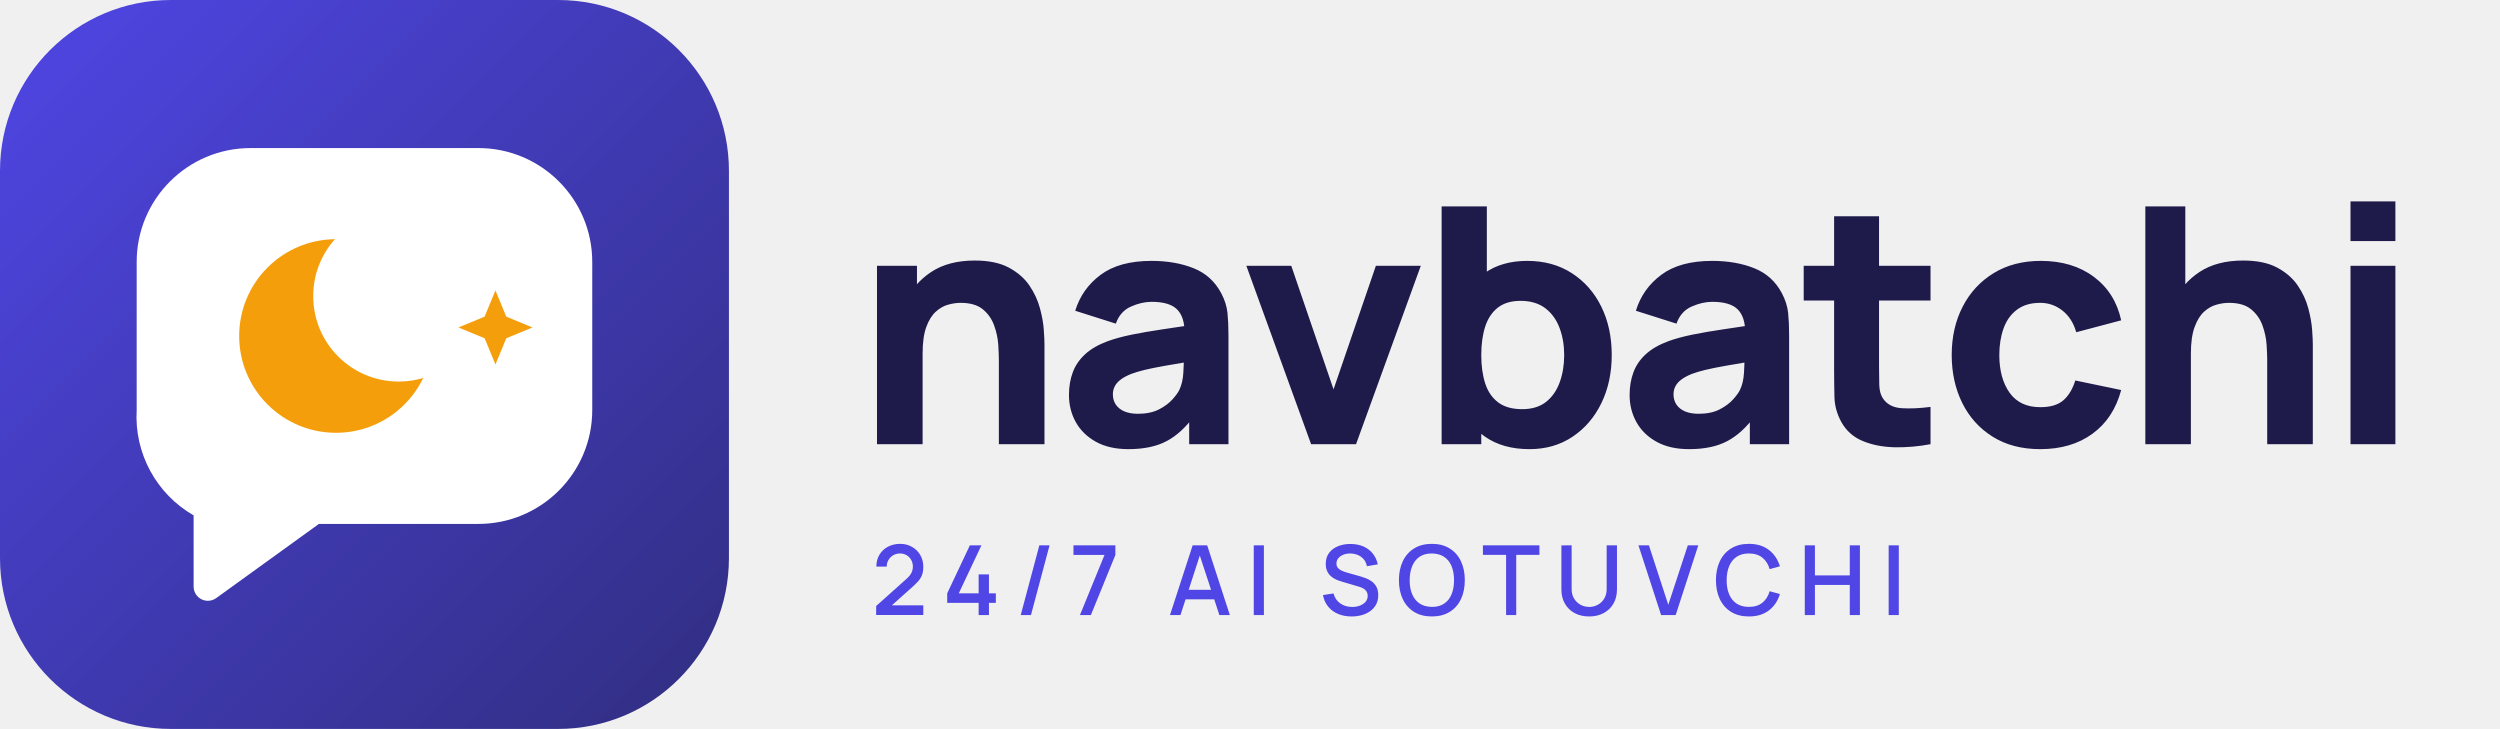
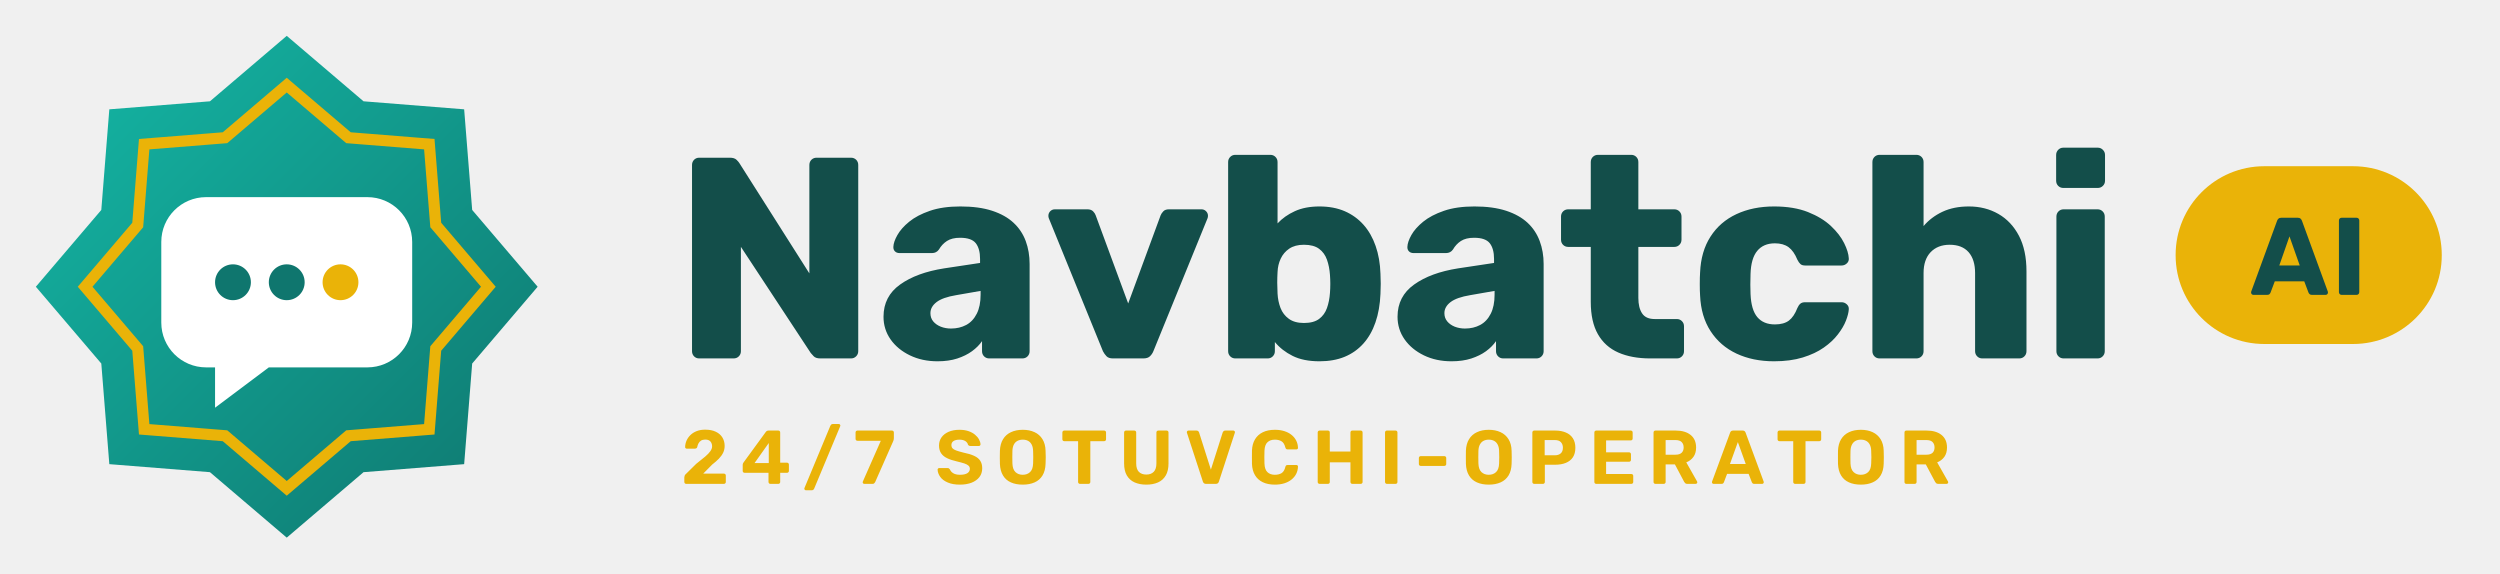
- <svg xmlns="http://www.w3.org/2000/svg" viewBox="0 0 439 128" width="439" height="128" role="img" aria-label="Navbatchi — 24/7 AI sotuvchi">
-   <defs>
-     <linearGradient id="nv-bg" x1="0" y1="0" x2="1" y2="1">
-       <stop offset="0" stop-color="#4F46E5" />
-       <stop offset="1" stop-color="#312E81" />
-     </linearGradient>
-     <mask id="nv-moon">
-       <rect width="128" height="128" fill="#fff" />
-       <circle cx="70" cy="52" r="15" fill="#000" />
-     </mask>
-   </defs>
-   <rect width="128" height="128" rx="30" fill="url(#nv-bg)" />
-   <path d="M44 26h40a20 20 0 0 1 20 20v26a20 20 0 0 1-20 20H56l-18 13a2.5 2.5 0 0 1-4-2V90.5A20 20 0 0 1 24 72V46a20 20 0 0 1 20-20z" fill="#fff" />
-   <circle cx="59" cy="59" r="17" fill="#F59E0B" mask="url(#nv-moon)" />
-   <path d="M87 51l1.9 4.6 4.6 1.9-4.6 1.9L87 64l-1.9-4.6-4.6-1.9 4.6-1.9z" fill="#F59E0B" />
-   <path d="M175.4 78V63.21Q175.4 62.14 175.29 60.47Q175.17 58.8 174.56 57.12Q173.95 55.44 172.58 54.31Q171.2 53.18 168.68 53.18Q167.66 53.18 166.5 53.5Q165.34 53.81 164.33 54.73Q163.31 55.64 162.66 57.41Q162.01 59.18 162.01 62.11L157.48 59.96Q157.48 56.25 158.99 53Q160.5 49.75 163.53 47.75Q166.56 45.75 171.17 45.75Q174.85 45.75 177.17 47Q179.49 48.25 180.78 50.16Q182.07 52.07 182.62 54.15Q183.18 56.22 183.29 57.93Q183.41 59.64 183.41 60.43V78ZM154 78V46.68H161.02V57.06H162.01V78ZM198.15 78.87Q194.78 78.87 192.45 77.58Q190.12 76.29 188.91 74.13Q187.71 71.97 187.71 69.36Q187.71 67.18 188.38 65.38Q189.04 63.59 190.54 62.21Q192.03 60.83 194.55 59.9Q196.29 59.27 198.7 58.77Q201.11 58.28 204.15 57.83Q207.2 57.38 210.85 56.83L208.01 58.4Q208.01 55.61 206.67 54.31Q205.34 53 202.21 53Q200.47 53 198.58 53.84Q196.7 54.68 195.94 56.83L188.81 54.57Q190 50.68 193.28 48.25Q196.55 45.81 202.21 45.81Q206.36 45.81 209.57 47.09Q212.79 48.36 214.45 51.49Q215.37 53.23 215.55 54.97Q215.72 56.71 215.72 58.86V78H208.82V71.56L209.81 72.9Q207.52 76.06 204.86 77.46Q202.21 78.87 198.15 78.87ZM199.83 72.66Q202 72.66 203.5 71.9Q204.99 71.13 205.88 70.14Q206.76 69.16 207.08 68.49Q207.69 67.21 207.79 65.52Q207.89 63.82 207.89 62.69L210.21 63.27Q206.7 63.85 204.53 64.24Q202.35 64.63 201.02 64.95Q199.69 65.27 198.67 65.65Q197.51 66.11 196.8 66.65Q196.09 67.18 195.76 67.82Q195.42 68.46 195.42 69.24Q195.42 70.31 195.96 71.08Q196.5 71.85 197.48 72.26Q198.47 72.66 199.83 72.66ZM230.23 78 218.86 46.68H226.75L234.17 68.37L241.6 46.68H249.49L238.12 78ZM268.58 78.87Q263.91 78.87 260.78 76.69Q257.64 74.52 256.06 70.78Q254.48 67.04 254.48 62.34Q254.48 57.64 256.05 53.9Q257.61 50.16 260.66 47.98Q263.7 45.81 268.17 45.81Q272.67 45.81 276 47.96Q279.34 50.1 281.18 53.83Q283.02 57.55 283.02 62.34Q283.02 67.04 281.21 70.78Q279.39 74.52 276.14 76.69Q272.9 78.87 268.58 78.87ZM253.15 78V36.24H261.09V56.54H260.11V78ZM267.3 71.85Q269.85 71.85 271.48 70.58Q273.1 69.3 273.88 67.14Q274.67 64.98 274.67 62.34Q274.67 59.73 273.85 57.57Q273.04 55.41 271.35 54.12Q269.65 52.83 267.01 52.83Q264.55 52.83 263.02 54.02Q261.5 55.21 260.8 57.35Q260.11 59.5 260.11 62.34Q260.11 65.18 260.8 67.33Q261.5 69.47 263.08 70.66Q264.66 71.85 267.3 71.85ZM296.6 78.87Q293.23 78.87 290.9 77.58Q288.56 76.29 287.36 74.13Q286.16 71.97 286.16 69.36Q286.16 67.18 286.83 65.38Q287.49 63.59 288.99 62.21Q290.48 60.83 293 59.9Q294.74 59.27 297.15 58.77Q299.56 58.28 302.6 57.83Q305.65 57.38 309.3 56.83L306.46 58.4Q306.46 55.61 305.12 54.31Q303.79 53 300.66 53Q298.92 53 297.03 53.84Q295.15 54.68 294.39 56.83L287.26 54.57Q288.45 50.68 291.73 48.25Q295 45.81 300.66 45.81Q304.81 45.81 308.02 47.09Q311.24 48.36 312.9 51.49Q313.82 53.23 314 54.97Q314.17 56.71 314.17 58.86V78H307.27V71.56L308.26 72.9Q305.97 76.06 303.31 77.46Q300.66 78.87 296.6 78.87ZM298.28 72.66Q300.46 72.66 301.95 71.9Q303.44 71.13 304.33 70.14Q305.21 69.16 305.53 68.49Q306.14 67.21 306.24 65.52Q306.34 63.82 306.34 62.69L308.66 63.27Q305.15 63.85 302.98 64.24Q300.8 64.63 299.47 64.95Q298.14 65.27 297.12 65.65Q295.96 66.11 295.25 66.65Q294.54 67.18 294.21 67.82Q293.87 68.46 293.87 69.24Q293.87 70.31 294.41 71.08Q294.95 71.85 295.93 72.26Q296.92 72.66 298.28 72.66ZM339 78Q335.76 78.61 332.64 78.54Q329.52 78.46 327.07 77.43Q324.62 76.41 323.34 74.11Q322.18 71.97 322.13 69.75Q322.07 67.53 322.07 64.72V37.98H329.96V64.25Q329.96 66.08 330 67.55Q330.04 69.01 330.59 69.88Q331.64 71.53 333.93 71.68Q336.22 71.82 339 71.45ZM316.73 52.77V46.68H339V52.77ZM358.27 78.87Q353.4 78.87 349.92 76.69Q346.44 74.52 344.58 70.78Q342.72 67.04 342.72 62.34Q342.72 57.58 344.65 53.84Q346.58 50.1 350.09 47.96Q353.6 45.81 358.38 45.81Q363.92 45.81 367.68 48.61Q371.43 51.41 372.48 56.25L364.59 58.34Q363.89 55.9 362.17 54.54Q360.44 53.18 358.27 53.18Q355.77 53.18 354.18 54.38Q352.58 55.58 351.83 57.66Q351.08 59.73 351.08 62.34Q351.08 66.43 352.89 68.97Q354.7 71.5 358.27 71.5Q360.94 71.5 362.33 70.29Q363.72 69.07 364.42 66.81L372.48 68.49Q371.14 73.48 367.43 76.17Q363.72 78.87 358.27 78.87ZM398.12 78V63.21Q398.12 62.14 398.01 60.47Q397.89 58.8 397.28 57.12Q396.67 55.44 395.29 54.31Q393.92 53.18 391.39 53.18Q390.38 53.18 389.22 53.5Q388.06 53.81 387.04 54.73Q386.03 55.64 385.38 57.41Q384.72 59.18 384.72 62.11L380.2 59.96Q380.2 56.25 381.71 53Q383.22 49.75 386.25 47.75Q389.28 45.75 393.89 45.75Q397.57 45.75 399.89 47Q402.21 48.25 403.5 50.16Q404.79 52.07 405.34 54.15Q405.89 56.22 406.01 57.93Q406.13 59.64 406.13 60.43V78ZM376.72 78V36.24H383.74V57.7H384.72V78ZM412.75 42.33V35.37H420.63V42.33ZM412.75 78V46.68H420.63V78Z" fill="#1E1B4B" />
-   <path d="M153.85 107.99 153.86 106.41 159.19 101.64Q159.83 101.06 160.07 100.54Q160.3 100.03 160.3 99.51Q160.3 98.85 160.01 98.33Q159.72 97.81 159.21 97.5Q158.7 97.19 158.04 97.19Q157.36 97.19 156.83 97.51Q156.3 97.83 156 98.36Q155.7 98.89 155.71 99.5H153.89Q153.89 98.31 154.43 97.41Q154.97 96.51 155.91 96.01Q156.86 95.5 158.08 95.5Q159.23 95.5 160.15 96.03Q161.07 96.55 161.6 97.46Q162.13 98.37 162.13 99.53Q162.13 100.37 161.91 100.96Q161.69 101.55 161.25 102.05Q160.8 102.55 160.14 103.14L156.03 106.81L155.83 106.3H162.13V107.99ZM171.85 108V105.86H166.33V104.19L170.31 95.76H172.34L168.36 104.19H171.85V100.87H173.66V104.19H174.87V105.86H173.66V108ZM182.51 95.76H184.3L181.04 108H179.24ZM189.64 108 193.95 97.45H188.5V95.76H195.86V97.45L191.56 108ZM205.45 108 209.43 95.76H211.98L215.96 108H214.12L210.45 96.83H210.92L207.29 108ZM207.51 105.24V103.57H213.9V105.24ZM220.16 108V95.76H221.94V108ZM237.33 108.25Q236.01 108.25 234.95 107.8Q233.89 107.35 233.21 106.5Q232.52 105.66 232.32 104.49L234.17 104.21Q234.45 105.33 235.34 105.95Q236.24 106.58 237.43 106.58Q238.17 106.58 238.79 106.35Q239.41 106.11 239.79 105.68Q240.17 105.24 240.17 104.62Q240.17 104.29 240.05 104.04Q239.94 103.78 239.74 103.59Q239.54 103.4 239.25 103.26Q238.97 103.12 238.63 103.02L235.49 102.09Q235.03 101.96 234.56 101.74Q234.08 101.52 233.69 101.17Q233.29 100.82 233.05 100.29Q232.8 99.77 232.8 99.02Q232.8 97.89 233.38 97.1Q233.96 96.32 234.96 95.91Q235.95 95.51 237.18 95.52Q238.42 95.53 239.4 95.95Q240.39 96.38 241.04 97.18Q241.69 97.97 241.94 99.1L240.03 99.43Q239.9 98.73 239.49 98.23Q239.07 97.74 238.47 97.47Q237.86 97.21 237.16 97.19Q236.48 97.18 235.91 97.4Q235.35 97.62 235.01 98.02Q234.68 98.42 234.68 98.94Q234.68 99.45 234.97 99.76Q235.27 100.08 235.71 100.26Q236.15 100.44 236.58 100.56L238.84 101.2Q239.27 101.32 239.81 101.52Q240.35 101.72 240.85 102.08Q241.36 102.44 241.69 103.02Q242.02 103.61 242.02 104.51Q242.02 105.43 241.65 106.13Q241.27 106.84 240.62 107.31Q239.97 107.78 239.12 108.02Q238.27 108.25 237.33 108.25ZM251.44 108.25Q249.6 108.25 248.31 107.45Q247.02 106.65 246.33 105.21Q245.65 103.77 245.65 101.88Q245.65 99.99 246.33 98.55Q247.02 97.11 248.31 96.31Q249.6 95.5 251.44 95.5Q253.27 95.5 254.56 96.31Q255.86 97.11 256.54 98.55Q257.22 99.99 257.22 101.88Q257.22 103.77 256.54 105.21Q255.86 106.65 254.56 107.45Q253.27 108.25 251.44 108.25ZM251.44 106.57Q252.74 106.58 253.6 105.99Q254.47 105.4 254.9 104.34Q255.33 103.28 255.33 101.88Q255.33 100.48 254.9 99.43Q254.47 98.38 253.6 97.79Q252.74 97.21 251.44 97.19Q250.14 97.18 249.27 97.77Q248.41 98.36 247.98 99.42Q247.54 100.48 247.54 101.88Q247.53 103.28 247.97 104.33Q248.4 105.38 249.27 105.97Q250.14 106.55 251.44 106.57ZM264.47 108V97.44H260.4V95.76H270.32V97.44H266.25V108ZM279.06 108.25Q277.62 108.25 276.52 107.67Q275.42 107.08 274.8 106.01Q274.18 104.94 274.18 103.49V95.77L275.98 95.76V103.4Q275.98 104.18 276.24 104.78Q276.51 105.37 276.95 105.77Q277.39 106.17 277.94 106.38Q278.49 106.58 279.06 106.58Q279.64 106.58 280.19 106.37Q280.73 106.17 281.17 105.77Q281.61 105.36 281.87 104.77Q282.13 104.18 282.13 103.4V95.76H283.94V103.49Q283.94 104.93 283.32 106Q282.7 107.07 281.6 107.66Q280.5 108.25 279.06 108.25ZM291.69 108 287.71 95.76H289.55L292.95 106.2L296.38 95.76H298.22L294.25 108ZM307.11 108.25Q305.27 108.25 303.98 107.45Q302.69 106.65 302 105.21Q301.32 103.77 301.32 101.88Q301.32 99.99 302 98.55Q302.69 97.11 303.98 96.31Q305.27 95.5 307.11 95.5Q309.23 95.5 310.62 96.57Q312.01 97.64 312.55 99.45L310.75 99.94Q310.39 98.66 309.48 97.93Q308.57 97.19 307.11 97.19Q305.81 97.19 304.94 97.78Q304.08 98.37 303.64 99.42Q303.2 100.48 303.2 101.88Q303.19 103.28 303.63 104.34Q304.06 105.39 304.93 105.98Q305.81 106.57 307.11 106.57Q308.57 106.57 309.48 105.83Q310.39 105.09 310.75 103.82L312.55 104.31Q312.01 106.12 310.62 107.19Q309.23 108.25 307.11 108.25ZM316.92 108V95.76H318.7V101.04H324.82V95.76H326.6V108H324.82V102.71H318.7V108ZM331.65 108V95.76H333.43V108Z" fill="#4F46E5" />
+ <svg xmlns="http://www.w3.org/2000/svg" viewBox="0 0 558 128" width="558" height="128" role="img" aria-label="Navbatchi AI">
+   <g>
+     <defs>
+       <linearGradient id="bt" x1="0" y1="0" x2="1" y2="1">
+         <stop offset="0" stop-color="#14B8A6" />
+         <stop offset="1" stop-color="#0F766E" />
+       </linearGradient>
+     </defs>
+     <path d="M64.00,8.00 L81.14,22.61 L103.60,24.40 L105.39,46.86 L120.00,64.00 L105.39,81.14 L103.60,103.60 L81.14,105.39 L64.00,120.00 L46.86,105.39 L24.40,103.60 L22.61,81.14 L8.00,64.00 L22.61,46.86 L24.40,24.40 L46.86,22.61Z" fill="url(#bt)" />
+     <path d="M64.00,19.00 L77.78,30.74 L95.82,32.18 L97.26,50.22 L109.00,64.00 L97.26,77.78 L95.82,95.82 L77.78,97.26 L64.00,109.00 L50.22,97.26 L32.18,95.82 L30.74,77.78 L19.00,64.00 L30.74,50.22 L32.18,32.18 L50.22,30.74Z" fill="none" stroke="#EAB308" stroke-width="2.5" />
+     <path d="M46 44h36a10 10 0 0 1 10 10v18a10 10 0 0 1-10 10H60l-12 9v-9h-2a10 10 0 0 1-10-10V54a10 10 0 0 1 10-10z" fill="#fff" />
+     <circle cx="52" cy="63" r="4" fill="#0F766E" />
+     <circle cx="64" cy="63" r="4" fill="#0F766E" />
+     <circle cx="76" cy="63" r="4" fill="#EAB308" />
+   </g>
+   <path d="M156.06 80Q155.38 80 154.92 79.54Q154.46 79.07 154.46 78.39V36.83Q154.46 36.13 154.92 35.66Q155.38 35.2 156.06 35.2H162.89Q163.93 35.2 164.41 35.68Q164.89 36.16 165.03 36.41L180.65 61.02V36.83Q180.65 36.13 181.11 35.66Q181.58 35.2 182.26 35.2H189.93Q190.63 35.2 191.1 35.66Q191.56 36.13 191.56 36.83V78.37Q191.56 79.05 191.1 79.52Q190.63 80 189.95 80H183.1Q182.06 80 181.6 79.5Q181.13 79 180.96 78.79L165.37 55.1V78.39Q165.37 79.07 164.9 79.54Q164.44 80 163.74 80ZM209.26 80.64Q205.83 80.64 203.1 79.32Q200.36 78 198.78 75.76Q197.2 73.51 197.2 70.7Q197.2 66.15 200.9 63.51Q204.6 60.86 210.72 59.9L218.75 58.69V57.81Q218.75 55.5 217.79 54.28Q216.83 53.07 214.28 53.07Q212.48 53.07 211.37 53.78Q210.26 54.5 209.57 55.69Q209.01 56.49 208 56.49H200.81Q200.12 56.49 199.74 56.09Q199.36 55.7 199.4 55.08Q199.44 53.98 200.3 52.46Q201.15 50.94 202.94 49.48Q204.72 48.03 207.54 47.06Q210.36 46.08 214.36 46.08Q218.5 46.08 221.44 47.04Q224.39 48.01 226.22 49.72Q228.06 51.43 228.94 53.8Q229.81 56.16 229.81 58.92V78.39Q229.81 79.07 229.35 79.54Q228.88 80 228.2 80H220.8Q220.12 80 219.65 79.54Q219.19 79.07 219.19 78.39V76.14Q218.34 77.38 216.95 78.39Q215.56 79.4 213.66 80.02Q211.75 80.64 209.26 80.64ZM212.26 73.33Q214.16 73.33 215.66 72.53Q217.15 71.73 218.01 70.03Q218.87 68.34 218.87 65.78V64.93L213.41 65.88Q210.4 66.38 209.04 67.43Q207.67 68.48 207.67 69.9Q207.67 70.98 208.3 71.74Q208.94 72.5 209.99 72.92Q211.04 73.33 212.26 73.33ZM248.42 80Q247.43 80 246.97 79.51Q246.5 79.02 246.18 78.4L234.09 48.7Q234 48.44 234 48.16Q234 47.57 234.42 47.14Q234.85 46.72 235.44 46.72H242.7Q243.54 46.72 243.98 47.17Q244.41 47.62 244.55 48.04L251.81 67.73L259.06 48.04Q259.23 47.62 259.65 47.17Q260.07 46.72 260.91 46.72H268.18Q268.77 46.72 269.19 47.14Q269.62 47.57 269.62 48.16Q269.62 48.44 269.53 48.7L257.43 78.4Q257.18 79.02 256.68 79.51Q256.18 80 255.2 80ZM294.5 80.64Q290.93 80.64 288.52 79.44Q286.11 78.24 284.55 76.34V78.39Q284.55 79.07 284.08 79.54Q283.62 80 282.94 80H275.73Q275.05 80 274.59 79.54Q274.12 79.07 274.12 78.39V36.17Q274.12 35.49 274.59 35.02Q275.05 34.56 275.73 34.56H283.54Q284.22 34.56 284.68 35.02Q285.15 35.49 285.15 36.17V49.86Q286.71 48.18 289.02 47.13Q291.33 46.08 294.5 46.08Q297.68 46.08 300.14 47.14Q302.6 48.21 304.34 50.17Q306.08 52.13 307.04 54.9Q308.01 57.67 308.12 61.09Q308.18 62.33 308.18 63.32Q308.18 64.31 308.12 65.59Q307.97 69.17 307 71.96Q306.04 74.75 304.3 76.69Q302.56 78.63 300.12 79.64Q297.68 80.64 294.5 80.64ZM291.04 72.09Q293.21 72.09 294.43 71.18Q295.64 70.28 296.18 68.75Q296.72 67.22 296.85 65.35Q297 63.36 296.85 61.37Q296.72 59.5 296.18 57.97Q295.64 56.44 294.43 55.54Q293.21 54.63 291.04 54.63Q289.04 54.63 287.76 55.5Q286.49 56.36 285.85 57.74Q285.21 59.11 285.15 60.71Q285.08 61.95 285.08 63.11Q285.08 64.26 285.15 65.54Q285.24 67.25 285.81 68.74Q286.39 70.23 287.67 71.16Q288.95 72.09 291.04 72.09ZM323.98 80.64Q320.55 80.64 317.82 79.32Q315.09 78 313.51 75.76Q311.93 73.51 311.93 70.7Q311.93 66.15 315.63 63.51Q319.33 60.86 325.44 59.9L333.47 58.69V57.81Q333.47 55.5 332.51 54.28Q331.55 53.07 329.01 53.07Q327.2 53.07 326.09 53.78Q324.98 54.5 324.3 55.69Q323.74 56.49 322.72 56.49H315.54Q314.85 56.49 314.47 56.09Q314.09 55.7 314.13 55.08Q314.17 53.98 315.02 52.46Q315.87 50.94 317.66 49.48Q319.45 48.03 322.27 47.06Q325.09 46.08 329.09 46.08Q333.22 46.08 336.17 47.04Q339.11 48.01 340.95 49.72Q342.78 51.43 343.66 53.8Q344.54 56.16 344.54 58.92V78.39Q344.54 79.07 344.07 79.54Q343.61 80 342.93 80H335.52Q334.84 80 334.38 79.54Q333.91 79.07 333.91 78.39V76.14Q333.06 77.38 331.68 78.39Q330.29 79.4 328.38 80.02Q326.47 80.64 323.98 80.64ZM326.98 73.33Q328.89 73.33 330.38 72.53Q331.87 71.73 332.73 70.03Q333.59 68.34 333.59 65.78V64.93L328.14 65.88Q325.13 66.38 323.76 67.43Q322.39 68.48 322.39 69.9Q322.39 70.98 323.03 71.74Q323.66 72.5 324.71 72.92Q325.76 73.33 326.98 73.33ZM368.32 80Q364.2 80 361.22 78.69Q358.24 77.38 356.65 74.59Q355.06 71.8 355.06 67.39V55.11H350.03Q349.35 55.11 348.88 54.65Q348.42 54.18 348.42 53.5V48.33Q348.42 47.65 348.88 47.18Q349.35 46.72 350.03 46.72H355.06V36.17Q355.06 35.49 355.52 35.02Q355.99 34.56 356.67 34.56H364.08Q364.76 34.56 365.22 35.02Q365.68 35.49 365.68 36.17V46.72H373.7Q374.38 46.72 374.84 47.18Q375.31 47.65 375.31 48.33V53.5Q375.31 54.18 374.84 54.65Q374.38 55.11 373.7 55.11H365.68V66.5Q365.68 68.69 366.52 69.95Q367.36 71.21 369.32 71.21H374.26Q374.94 71.21 375.4 71.67Q375.87 72.14 375.87 72.82V78.39Q375.87 79.07 375.4 79.54Q374.94 80 374.26 80ZM395.96 80.64Q391.24 80.64 387.58 78.92Q383.93 77.2 381.8 73.91Q379.66 70.62 379.46 65.96Q379.39 64.96 379.39 63.4Q379.39 61.84 379.46 60.8Q379.66 56.11 381.78 52.82Q383.89 49.52 387.56 47.8Q391.24 46.08 395.96 46.08Q400.39 46.08 403.54 47.33Q406.68 48.58 408.66 50.44Q410.64 52.3 411.61 54.26Q412.58 56.21 412.65 57.66Q412.71 58.34 412.2 58.8Q411.7 59.26 411.04 59.26H402.9Q402.22 59.26 401.86 58.94Q401.49 58.61 401.17 57.96Q400.38 56.03 399.21 55.17Q398.03 54.31 396.16 54.31Q393.61 54.31 392.22 55.99Q390.83 57.66 390.72 61.12Q390.63 63.68 390.72 65.64Q390.87 69.18 392.24 70.79Q393.61 72.41 396.16 72.41Q398.15 72.41 399.29 71.55Q400.42 70.69 401.17 68.76Q401.45 68.11 401.84 67.78Q402.22 67.46 402.9 67.46H411.04Q411.7 67.46 412.2 67.92Q412.71 68.38 412.65 69.06Q412.58 70.11 412.01 71.58Q411.44 73.05 410.22 74.63Q409.01 76.22 407.07 77.58Q405.14 78.94 402.37 79.79Q399.61 80.64 395.96 80.64ZM419.52 80Q418.84 80 418.38 79.54Q417.92 79.07 417.92 78.39V36.17Q417.92 35.49 418.38 35.02Q418.84 34.56 419.52 34.56H427.73Q428.41 34.56 428.88 35.02Q429.34 35.49 429.34 36.17V50.46Q431.03 48.46 433.55 47.27Q436.08 46.08 439.45 46.08Q443.12 46.08 446.04 47.75Q448.95 49.42 450.63 52.63Q452.31 55.84 452.31 60.54V78.39Q452.31 79.07 451.84 79.54Q451.38 80 450.7 80H442.45Q441.77 80 441.31 79.54Q440.84 79.07 440.84 78.39V60.94Q440.84 57.94 439.39 56.28Q437.93 54.63 435.17 54.63Q432.51 54.63 430.92 56.28Q429.34 57.94 429.34 60.94V78.39Q429.34 79.07 428.88 79.54Q428.41 80 427.73 80ZM460.6 80Q459.92 80 459.46 79.54Q458.99 79.07 458.99 78.39V48.33Q458.99 47.65 459.46 47.18Q459.92 46.72 460.6 46.72H468.17Q468.85 46.72 469.31 47.18Q469.78 47.65 469.78 48.33V78.39Q469.78 79.07 469.31 79.54Q468.85 80 468.17 80ZM460.54 41.95Q459.86 41.95 459.39 41.49Q458.93 41.02 458.93 40.34V34.59Q458.93 33.91 459.39 33.44Q459.86 32.96 460.54 32.96H468.21Q468.89 32.96 469.36 33.44Q469.84 33.91 469.84 34.59V40.34Q469.84 41.02 469.36 41.49Q468.89 41.95 468.21 41.95Z" fill="#134E4A" />
+   <rect x="485.6" y="37.1" width="59.4" height="39.68" rx="19.8" fill="#EAB308" />
+   <path d="M502.96 65.82Q502.75 65.82 502.59 65.66Q502.44 65.51 502.44 65.29Q502.44 65.19 502.47 65.08L508.24 49.29Q508.32 49.03 508.55 48.81Q508.78 48.6 509.2 48.6H512.85Q513.26 48.6 513.49 48.81Q513.72 49.03 513.8 49.29L519.57 65.08Q519.6 65.19 519.6 65.29Q519.6 65.51 519.45 65.66Q519.29 65.82 519.08 65.82H516.05Q515.67 65.82 515.49 65.64Q515.31 65.45 515.25 65.29L514.31 62.8H507.73L506.79 65.29Q506.74 65.45 506.56 65.64Q506.39 65.82 505.99 65.82ZM508.74 59.25H513.3L511.01 52.76ZM522.66 65.82Q522.4 65.82 522.22 65.64Q522.05 65.46 522.05 65.2V49.21Q522.05 48.95 522.22 48.77Q522.4 48.6 522.66 48.6H525.98Q526.24 48.6 526.42 48.77Q526.59 48.95 526.59 49.21V65.2Q526.59 65.46 526.42 65.64Q526.24 65.82 525.98 65.82Z" fill="#134E4A" />
+   <path d="M153.15 108Q152.97 108 152.86 107.88Q152.74 107.76 152.74 107.58V106.55Q152.74 106.42 152.81 106.19Q152.88 105.95 153.16 105.73L155.4 103.52Q156.63 102.57 157.41 101.9Q158.19 101.23 158.56 100.69Q158.94 100.15 158.94 99.64Q158.94 98.97 158.57 98.54Q158.21 98.11 157.4 98.11Q156.85 98.11 156.48 98.34Q156.11 98.57 155.91 98.95Q155.71 99.32 155.63 99.75Q155.58 99.97 155.42 100.05Q155.26 100.14 155.09 100.14H153.29Q153.13 100.14 153.03 100.04Q152.92 99.93 152.92 99.79Q152.94 99.01 153.25 98.31Q153.57 97.61 154.14 97.07Q154.72 96.52 155.54 96.21Q156.36 95.9 157.39 95.9Q158.81 95.9 159.78 96.37Q160.75 96.84 161.24 97.65Q161.74 98.47 161.74 99.53Q161.74 100.35 161.41 101.04Q161.07 101.74 160.45 102.38Q159.83 103.02 158.96 103.69L156.96 105.71H161.57Q161.76 105.71 161.88 105.83Q162 105.95 162 106.13V107.58Q162 107.76 161.88 107.88Q161.76 108 161.57 108ZM171.94 108Q171.77 108 171.65 107.88Q171.53 107.76 171.53 107.58V105.53H166.19Q166.01 105.53 165.89 105.41Q165.77 105.29 165.77 105.11V103.74Q165.77 103.61 165.82 103.47Q165.87 103.34 165.96 103.22L170.94 96.39Q171.16 96.1 171.57 96.1H173.72Q173.9 96.1 174.02 96.22Q174.14 96.34 174.14 96.52V103.27H175.65Q175.85 103.27 175.96 103.39Q176.08 103.51 176.08 103.68V105.11Q176.08 105.29 175.96 105.41Q175.84 105.53 175.66 105.53H174.14V107.58Q174.14 107.76 174.02 107.88Q173.9 108 173.72 108ZM168.41 103.36H171.59V98.88ZM179.88 109.43Q179.74 109.43 179.63 109.32Q179.52 109.22 179.52 109.07Q179.52 108.99 179.57 108.89L185.34 95.02Q185.4 94.89 185.52 94.77Q185.65 94.64 185.9 94.64H187.21Q187.35 94.64 187.46 94.74Q187.57 94.85 187.57 95Q187.57 95.06 187.52 95.17L181.73 109.04Q181.69 109.16 181.55 109.3Q181.42 109.43 181.16 109.43ZM192.91 108Q192.76 108 192.65 107.89Q192.55 107.78 192.55 107.63Q192.55 107.56 192.59 107.47L196.6 98.38H191.38Q191.2 98.38 191.08 98.26Q190.96 98.14 190.96 97.97V96.53Q190.96 96.34 191.08 96.22Q191.2 96.1 191.38 96.1H199.08Q199.27 96.1 199.39 96.22Q199.51 96.34 199.51 96.53V97.8Q199.51 98.05 199.46 98.21Q199.41 98.38 199.33 98.55L195.34 107.59Q195.28 107.7 195.15 107.85Q195.02 108 194.77 108ZM214.26 108.17Q212.62 108.17 211.53 107.69Q210.43 107.22 209.87 106.45Q209.31 105.68 209.27 104.82Q209.27 104.68 209.38 104.57Q209.48 104.47 209.64 104.47H211.46Q211.68 104.47 211.8 104.55Q211.92 104.64 212.02 104.78Q212.14 105.07 212.4 105.35Q212.67 105.62 213.12 105.8Q213.58 105.97 214.26 105.97Q215.37 105.97 215.92 105.61Q216.47 105.25 216.47 104.64Q216.47 104.21 216.18 103.94Q215.88 103.66 215.24 103.44Q214.6 103.23 213.54 102.98Q212.26 102.69 211.38 102.26Q210.49 101.83 210.04 101.14Q209.59 100.46 209.59 99.43Q209.59 98.41 210.14 97.62Q210.7 96.83 211.73 96.38Q212.75 95.93 214.16 95.93Q215.3 95.93 216.17 96.23Q217.04 96.53 217.63 97.03Q218.22 97.52 218.52 98.09Q218.83 98.66 218.85 99.18Q218.85 99.32 218.75 99.43Q218.65 99.54 218.49 99.54H216.58Q216.42 99.54 216.28 99.47Q216.15 99.41 216.05 99.24Q215.96 98.78 215.46 98.45Q214.95 98.13 214.16 98.13Q213.33 98.13 212.84 98.43Q212.35 98.74 212.35 99.36Q212.35 99.77 212.6 100.06Q212.85 100.34 213.43 100.55Q214.02 100.76 215 101.01Q216.49 101.31 217.42 101.74Q218.36 102.17 218.79 102.84Q219.23 103.51 219.23 104.53Q219.23 105.67 218.6 106.49Q217.97 107.3 216.85 107.74Q215.73 108.17 214.26 108.17ZM228.28 108.17Q226.73 108.17 225.61 107.66Q224.49 107.16 223.87 106.12Q223.24 105.08 223.18 103.53Q223.16 102.8 223.16 102.08Q223.16 101.35 223.18 100.6Q223.24 99.07 223.88 98.03Q224.52 96.98 225.65 96.46Q226.78 95.93 228.28 95.93Q229.78 95.93 230.91 96.46Q232.04 96.98 232.68 98.03Q233.33 99.07 233.37 100.6Q233.41 101.35 233.41 102.08Q233.41 102.8 233.37 103.53Q233.32 105.08 232.69 106.12Q232.06 107.16 230.94 107.66Q229.82 108.17 228.28 108.17ZM228.28 105.97Q229.28 105.97 229.91 105.37Q230.55 104.77 230.59 103.44Q230.62 102.69 230.62 102.04Q230.62 101.39 230.59 100.66Q230.56 99.77 230.26 99.21Q229.96 98.65 229.45 98.39Q228.94 98.13 228.28 98.13Q227.63 98.13 227.12 98.39Q226.6 98.65 226.3 99.21Q226 99.77 225.97 100.66Q225.95 101.39 225.95 102.04Q225.95 102.69 225.97 103.44Q226.02 104.77 226.65 105.37Q227.28 105.97 228.28 105.97ZM241.05 108Q240.87 108 240.75 107.88Q240.63 107.76 240.63 107.58V98.47H237.54Q237.36 98.47 237.24 98.35Q237.12 98.23 237.12 98.05V96.53Q237.12 96.34 237.24 96.22Q237.36 96.1 237.54 96.1H246.44Q246.63 96.1 246.75 96.22Q246.87 96.34 246.87 96.53V98.05Q246.87 98.23 246.75 98.35Q246.63 98.47 246.44 98.47H243.36V107.58Q243.36 107.76 243.24 107.88Q243.12 108 242.94 108ZM255.87 108.17Q254.36 108.17 253.24 107.67Q252.13 107.17 251.51 106.12Q250.9 105.08 250.9 103.45V96.53Q250.9 96.34 251.02 96.22Q251.14 96.1 251.31 96.1H253.17Q253.36 96.1 253.48 96.22Q253.6 96.34 253.6 96.53V103.44Q253.6 104.69 254.19 105.31Q254.79 105.92 255.86 105.92Q256.92 105.92 257.51 105.31Q258.11 104.69 258.11 103.44V96.53Q258.11 96.34 258.23 96.22Q258.36 96.1 258.54 96.1H260.39Q260.57 96.1 260.69 96.22Q260.81 96.34 260.81 96.53V103.45Q260.81 105.08 260.2 106.12Q259.59 107.17 258.48 107.67Q257.37 108.17 255.87 108.17ZM269.16 108Q268.88 108 268.72 107.85Q268.55 107.71 268.49 107.51L264.93 96.61Q264.9 96.53 264.9 96.46Q264.9 96.31 265.01 96.21Q265.11 96.1 265.26 96.1H267.05Q267.31 96.1 267.45 96.24Q267.59 96.38 267.63 96.51L270.27 104.82L272.91 96.51Q272.96 96.38 273.09 96.24Q273.23 96.1 273.49 96.1H275.28Q275.43 96.1 275.53 96.21Q275.64 96.31 275.64 96.46Q275.64 96.53 275.61 96.61L272.05 107.51Q271.99 107.71 271.83 107.85Q271.67 108 271.38 108ZM284.56 108.17Q282.97 108.17 281.85 107.63Q280.73 107.09 280.12 106.07Q279.5 105.04 279.44 103.56Q279.43 102.87 279.43 102.07Q279.43 101.27 279.44 100.54Q279.5 99.08 280.12 98.05Q280.74 97.02 281.87 96.47Q282.99 95.93 284.56 95.93Q285.71 95.93 286.64 96.22Q287.57 96.51 288.25 97.05Q288.93 97.59 289.31 98.33Q289.68 99.06 289.71 99.95Q289.72 100.1 289.61 100.21Q289.5 100.31 289.34 100.31H287.4Q287.19 100.31 287.08 100.21Q286.96 100.12 286.89 99.88Q286.64 98.86 286.04 98.5Q285.44 98.13 284.55 98.13Q283.51 98.13 282.9 98.71Q282.28 99.28 282.23 100.62Q282.18 102.02 282.23 103.48Q282.28 104.82 282.9 105.39Q283.51 105.97 284.55 105.97Q285.44 105.97 286.05 105.6Q286.65 105.22 286.89 104.22Q286.95 103.97 287.07 103.88Q287.19 103.79 287.4 103.79H289.34Q289.5 103.79 289.61 103.89Q289.72 104 289.71 104.15Q289.68 105.04 289.31 105.77Q288.93 106.51 288.25 107.05Q287.57 107.59 286.64 107.88Q285.71 108.17 284.56 108.17ZM294.53 108Q294.35 108 294.23 107.88Q294.11 107.77 294.11 107.58V96.53Q294.11 96.34 294.23 96.22Q294.35 96.1 294.53 96.1H296.39Q296.58 96.1 296.7 96.22Q296.81 96.34 296.81 96.53V100.78H301.42V96.53Q301.42 96.34 301.54 96.22Q301.66 96.1 301.84 96.1H303.7Q303.89 96.1 304.01 96.22Q304.13 96.34 304.13 96.53V107.58Q304.13 107.76 304.01 107.88Q303.89 108 303.7 108H301.84Q301.66 108 301.54 107.88Q301.42 107.76 301.42 107.58V103.19H296.81V107.58Q296.81 107.76 296.7 107.88Q296.58 108 296.39 108ZM309.56 108Q309.38 108 309.26 107.88Q309.14 107.76 309.14 107.58V96.52Q309.14 96.34 309.26 96.22Q309.38 96.1 309.56 96.1H311.5Q311.67 96.1 311.79 96.22Q311.91 96.34 311.91 96.52V107.58Q311.91 107.76 311.79 107.88Q311.67 108 311.5 108ZM317.1 103.99Q316.92 103.99 316.81 103.87Q316.69 103.76 316.69 103.58V102.22Q316.69 102.04 316.81 101.93Q316.92 101.81 317.1 101.81H322.38Q322.56 101.81 322.68 101.93Q322.8 102.04 322.8 102.22V103.58Q322.8 103.76 322.68 103.87Q322.56 103.99 322.38 103.99ZM332.29 108.17Q330.75 108.17 329.63 107.66Q328.51 107.16 327.88 106.12Q327.25 105.08 327.19 103.53Q327.18 102.8 327.18 102.08Q327.18 101.35 327.19 100.6Q327.25 99.07 327.89 98.03Q328.53 96.98 329.66 96.46Q330.79 95.93 332.29 95.93Q333.79 95.93 334.92 96.46Q336.05 96.98 336.7 98.03Q337.35 99.07 337.39 100.6Q337.42 101.35 337.42 102.08Q337.42 102.8 337.39 103.53Q337.34 105.08 336.71 106.12Q336.07 107.16 334.95 107.66Q333.83 108.17 332.29 108.17ZM332.29 105.97Q333.29 105.97 333.92 105.37Q334.56 104.77 334.6 103.44Q334.63 102.69 334.63 102.04Q334.63 101.39 334.6 100.66Q334.58 99.77 334.27 99.21Q333.97 98.65 333.46 98.39Q332.95 98.13 332.29 98.13Q331.64 98.13 331.13 98.39Q330.62 98.65 330.32 99.21Q330.01 99.77 329.98 100.66Q329.96 101.39 329.96 102.04Q329.96 102.69 329.98 103.44Q330.03 104.77 330.66 105.37Q331.3 105.97 332.29 105.97ZM342.44 108Q342.26 108 342.14 107.88Q342.02 107.76 342.02 107.58V96.53Q342.02 96.34 342.14 96.22Q342.26 96.1 342.44 96.1H347.1Q348.47 96.1 349.48 96.53Q350.5 96.95 351.06 97.81Q351.62 98.66 351.62 99.95Q351.62 101.24 351.06 102.08Q350.5 102.91 349.48 103.32Q348.47 103.73 347.1 103.73H344.81V107.58Q344.81 107.76 344.69 107.88Q344.57 108 344.39 108ZM344.77 101.62H347.01Q347.87 101.62 348.35 101.2Q348.84 100.77 348.84 99.93Q348.84 99.18 348.4 98.7Q347.97 98.22 347.01 98.22H344.77ZM356.28 108Q356.1 108 355.98 107.88Q355.86 107.76 355.86 107.58V96.53Q355.86 96.34 355.98 96.22Q356.1 96.1 356.28 96.1H363.98Q364.17 96.1 364.29 96.22Q364.41 96.34 364.41 96.53V97.88Q364.41 98.06 364.29 98.18Q364.17 98.3 363.98 98.3H358.48V100.96H363.61Q363.8 100.96 363.91 101.08Q364.03 101.2 364.03 101.38V102.64Q364.03 102.82 363.91 102.94Q363.8 103.06 363.61 103.06H358.48V105.8H364.12Q364.31 105.8 364.42 105.92Q364.54 106.04 364.54 106.23V107.58Q364.54 107.76 364.42 107.88Q364.31 108 364.12 108ZM369.49 108Q369.31 108 369.19 107.88Q369.07 107.76 369.07 107.58V96.53Q369.07 96.34 369.19 96.22Q369.31 96.1 369.49 96.1H374Q376.13 96.1 377.35 97.08Q378.57 98.06 378.57 99.89Q378.57 101.14 377.98 101.97Q377.38 102.8 376.38 103.2L378.79 107.46Q378.84 107.56 378.84 107.64Q378.84 107.79 378.73 107.89Q378.62 108 378.48 108H376.59Q376.29 108 376.13 107.84Q375.98 107.68 375.9 107.54L373.84 103.65H371.77V107.58Q371.77 107.76 371.65 107.88Q371.53 108 371.35 108ZM371.77 101.49H373.96Q374.88 101.49 375.33 101.07Q375.79 100.64 375.79 99.87Q375.79 99.11 375.34 98.66Q374.9 98.22 373.96 98.22H371.77ZM382.47 108Q382.32 108 382.21 107.89Q382.11 107.79 382.11 107.64Q382.11 107.57 382.13 107.49L386.17 96.55Q386.23 96.37 386.38 96.24Q386.53 96.1 386.81 96.1H388.98Q389.25 96.1 389.4 96.24Q389.55 96.37 389.61 96.55L393.65 107.49Q393.67 107.57 393.67 107.64Q393.67 107.79 393.57 107.89Q393.46 108 393.32 108H391.54Q391.29 108 391.18 107.88Q391.06 107.76 391.02 107.66L390.29 105.76H385.49L384.77 107.66Q384.73 107.76 384.62 107.88Q384.5 108 384.24 108ZM386.13 103.56H389.65L387.89 98.67ZM400.67 108Q400.49 108 400.37 107.88Q400.25 107.76 400.25 107.58V98.47H397.17Q396.99 98.47 396.87 98.35Q396.75 98.23 396.75 98.05V96.53Q396.75 96.34 396.87 96.22Q396.99 96.1 397.17 96.1H406.07Q406.25 96.1 406.37 96.22Q406.49 96.34 406.49 96.53V98.05Q406.49 98.23 406.37 98.35Q406.25 98.47 406.07 98.47H402.99V107.58Q402.99 107.76 402.87 107.88Q402.75 108 402.56 108ZM415.34 108.17Q413.8 108.17 412.68 107.66Q411.56 107.16 410.93 106.12Q410.3 105.08 410.24 103.53Q410.23 102.8 410.23 102.08Q410.23 101.35 410.24 100.6Q410.3 99.07 410.94 98.03Q411.58 96.98 412.71 96.46Q413.84 95.93 415.34 95.93Q416.84 95.93 417.97 96.46Q419.1 96.98 419.75 98.03Q420.4 99.07 420.44 100.6Q420.47 101.35 420.47 102.08Q420.47 102.8 420.44 103.53Q420.39 105.08 419.76 106.12Q419.13 107.16 418 107.66Q416.88 108.17 415.34 108.17ZM415.34 105.97Q416.34 105.97 416.98 105.37Q417.61 104.77 417.65 103.44Q417.69 102.69 417.69 102.04Q417.69 101.39 417.65 100.66Q417.63 99.77 417.32 99.21Q417.02 98.65 416.51 98.39Q416.01 98.13 415.34 98.13Q414.69 98.13 414.18 98.39Q413.67 98.65 413.37 99.21Q413.06 99.77 413.03 100.66Q413.01 101.39 413.01 102.04Q413.01 102.69 413.03 103.44Q413.08 104.77 413.72 105.37Q414.35 105.97 415.34 105.97ZM425.49 108Q425.31 108 425.19 107.88Q425.08 107.76 425.08 107.58V96.53Q425.08 96.34 425.19 96.22Q425.31 96.1 425.49 96.1H430Q432.13 96.1 433.35 97.08Q434.57 98.06 434.57 99.89Q434.57 101.14 433.98 101.97Q433.38 102.8 432.38 103.2L434.79 107.46Q434.84 107.56 434.84 107.64Q434.84 107.79 434.73 107.89Q434.63 108 434.48 108H432.6Q432.29 108 432.14 107.84Q431.98 107.68 431.91 107.54L429.84 103.65H427.78V107.58Q427.78 107.76 427.66 107.88Q427.54 108 427.35 108ZM427.78 101.49H429.96Q430.88 101.49 431.34 101.07Q431.79 100.64 431.79 99.87Q431.79 99.11 431.34 98.66Q430.9 98.22 429.96 98.22H427.78Z" fill="#EAB308" />
</svg>
